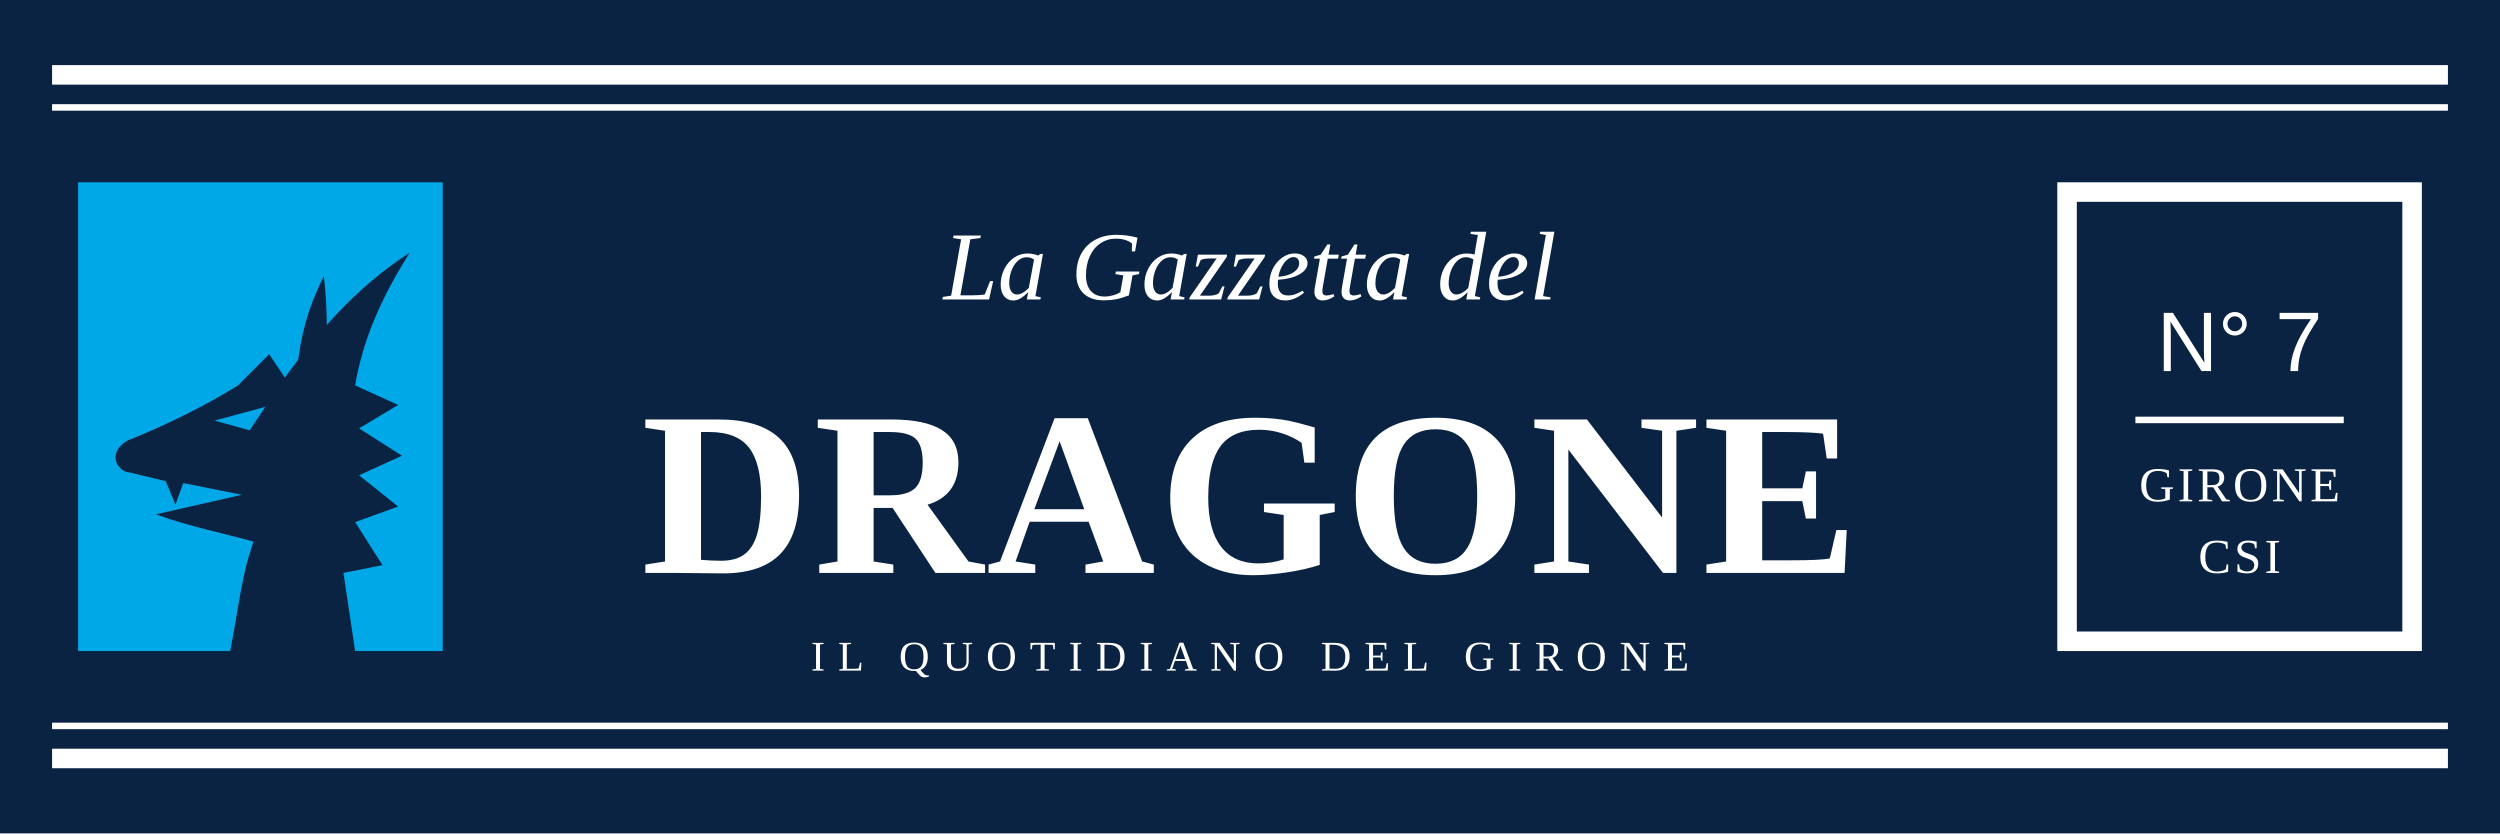
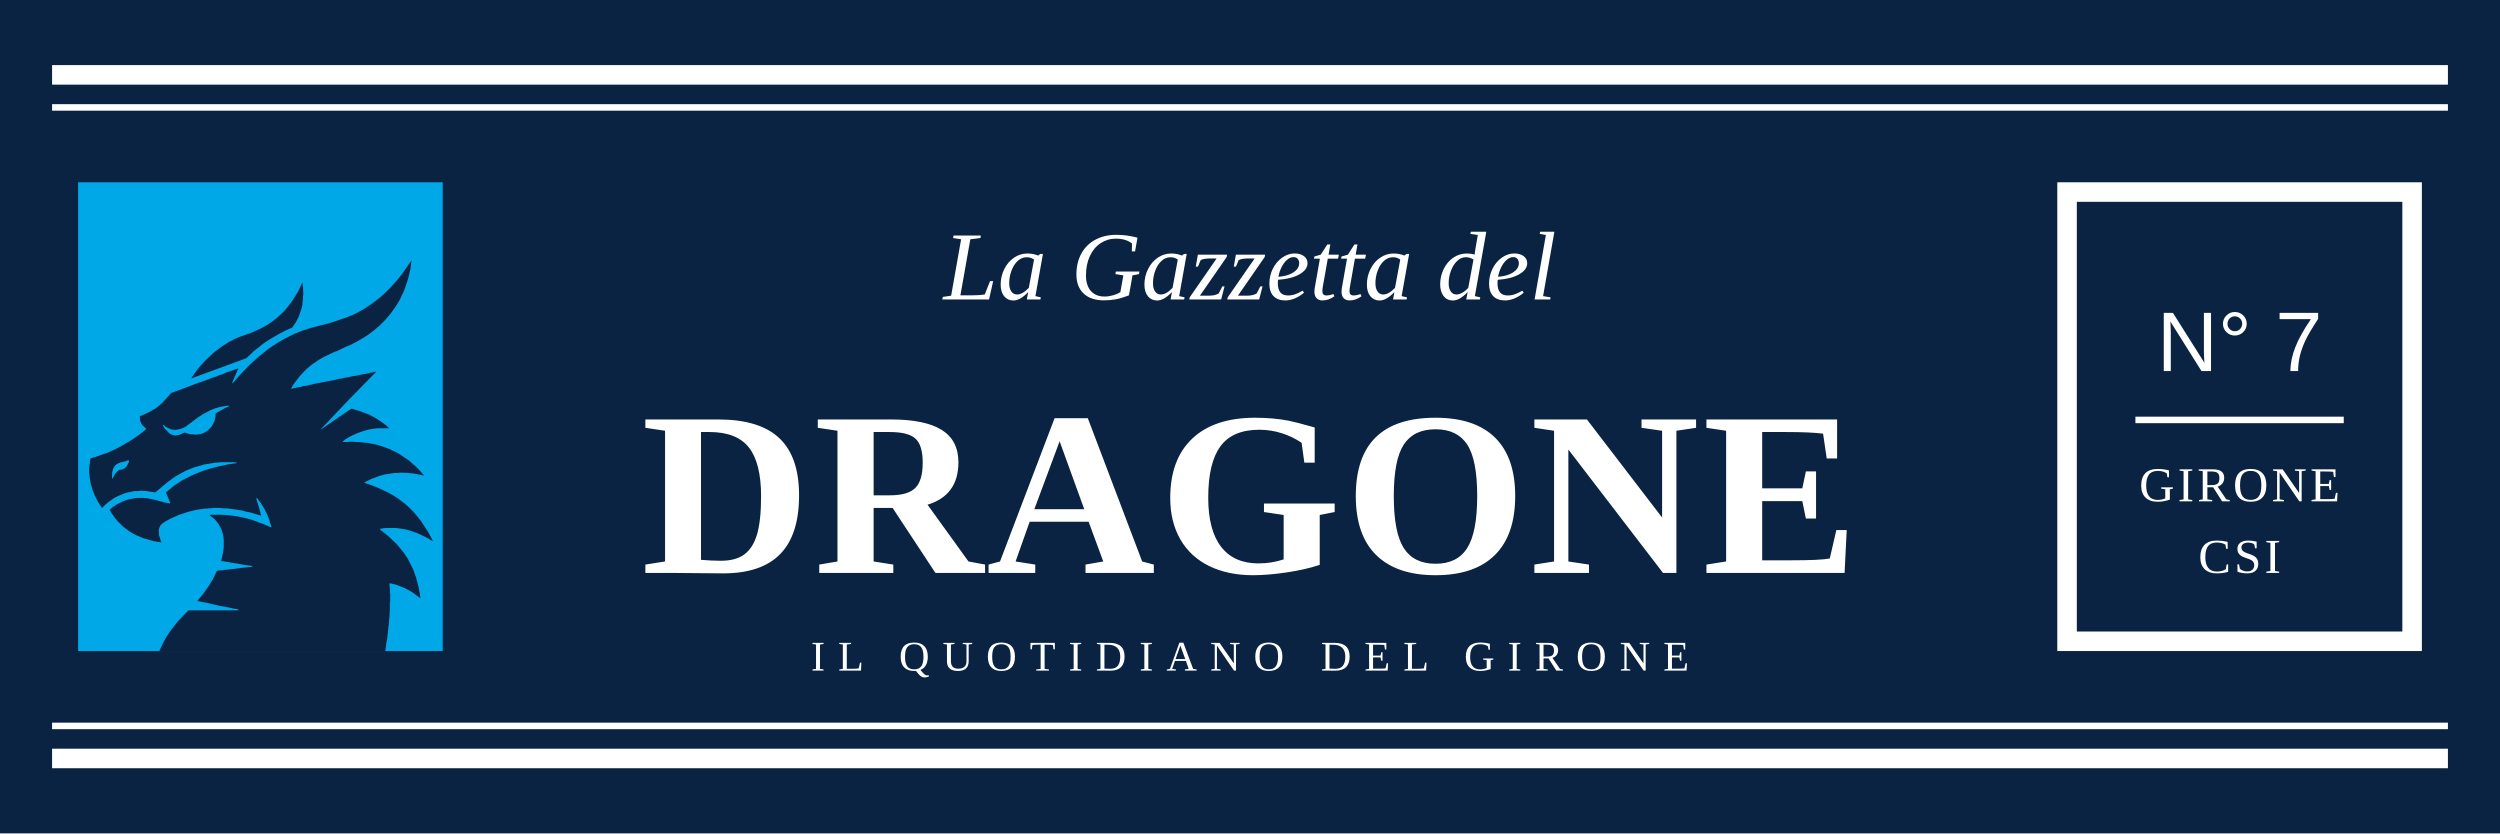
<svg xmlns="http://www.w3.org/2000/svg" viewBox="0 0 768 256">
  <rect width="768" height="256" fill="#0A2342" />
  <rect x="16" y="20" width="736" height="6" fill="#FFFFFF" />
  <rect x="16" y="32" width="736" height="2" fill="#FFFFFF" />
  <rect x="16" y="222" width="736" height="2" fill="#FFFFFF" />
  <rect x="16" y="230" width="736" height="6" fill="#FFFFFF" />
  <rect x="24" y="56" width="112" height="144" fill="#00A8E8" />
  <clipPath id="ear">
    <rect x="24" y="56" width="112" height="144" />
  </clipPath>
  <g clip-path="url(#ear)">
-     <g transform="translate(3.5 60.8) scale(0.6)" fill="#0A2342">
-       <path d="M146 90 C148 70 152 56 160 40 C162 58 162 74 160 92 Z" />
-       <path fill-rule="evenodd" d="M140 92 C156 70 176 46 204 28 C190 50 180 72 176 96 L198 106 L178 118 L200 132 L178 142 L198 158 L176 166 L190 188 L170 192 L176 232 L112 232 C116 212 118 192 124 176 C110 172 90 168 74 162 L118 152 L88 146 L84 157 L79 145 L58 140 C51 136 52 128 60 124 C80 116 100 106 116 96 L132 80 Z M104 114 L130 107 L122 119 Z" />
+     <g transform="translate(20 80) scale(0.47)" fill="#0A2342">
+       <path fill-rule="evenodd" d="M155.1 14.4 L154.8 14.7 L154.8 15.0 L152.3 20.3 L147.9 27.3 L143.6 32.7 L139.2 36.9 L135.5 39.9 L132.3 42.0 L127.9 44.5 L120.9 47.6 L115.0 49.6 L111.2 51.2 L107.4 53.1 L102.5 56.2 L97.2 60.2 L91.6 65.5 L88.5 68.9 L85.9 72.1 L82.6 76.8 L82.6 77.1 L118.5 63.9 L123.7 59.0 L129.9 54.1 L134.1 51.4 L139.7 48.1 L144.8 45.5 L148.4 43.9 L150.7 40.6 L152.7 36.8 L154.6 31.2 L155.1 28.9 L155.2 26.8 L155.4 26.7 L155.5 23.0 L155.7 22.8 L155.5 17.4 L155.4 17.2ZM226.4 0.0 L220.5 8.5 L216.7 13.3 L212.6 17.8 L207.8 22.5 L204.7 25.1 L200.2 28.5 L195.3 31.8 L189.2 35.1 L184.1 37.2 L172.8 41.0 L161.3 43.9 L155.4 45.8 L150.0 47.9 L142.5 51.7 L138.6 54.0 L133.0 57.7 L126.1 63.3 L121.1 67.8 L114.0 75.1 L109.5 80.4 L109.3 79.7 L113.2 70.6 L104.6 73.5 L103.4 74.2 L100.5 75.1 L98.8 75.9 L95.8 76.8 L94.1 77.6 L89.9 79.0 L88.7 79.6 L87.4 79.9 L76.1 84.2 L69.4 86.6 L63.7 92.9 L61.8 94.6 L59.2 96.7 L54.7 99.3 L48.8 101.9 L49.0 104.6 L49.9 106.7 L50.5 107.7 L53.0 110.0 L53.0 110.3 L48.3 114.0 L43.1 117.6 L35.0 122.3 L31.3 124.1 L26.9 126.0 L23.2 127.2 L22.7 127.5 L16.7 129.4 L16.2 131.4 L16.1 133.3 L15.9 133.4 L15.9 134.8 L15.7 135.0 L15.7 139.3 L15.9 139.5 L16.1 142.3 L16.8 146.3 L17.9 149.6 L17.9 150.0 L19.5 153.9 L21.5 157.8 L24.0 161.7 L24.3 161.7 L26.1 159.8 L28.8 157.6 L32.3 155.2 L35.0 153.8 L39.5 152.0 L45.1 150.8 L48.8 150.7 L49.0 150.5 L52.8 150.7 L53.0 150.8 L54.2 150.8 L54.4 151.0 L57.2 151.3 L58.1 151.6 L59.0 151.6 L67.1 144.8 L72.1 141.2 L78.6 137.6 L84.2 135.3 L91.3 133.3 L94.6 132.8 L94.7 132.7 L96.7 132.5 L96.9 132.3 L98.0 132.3 L98.1 132.2 L101.4 132.0 L101.5 131.9 L110.1 131.9 L110.2 132.0 L111.9 132.0 L112.1 132.2 L111.9 132.5 L111.3 132.7 L110.2 132.7 L110.1 132.8 L106.5 133.3 L102.6 134.2 L101.2 134.4 L93.6 136.4 L89.9 137.6 L83.7 140.1 L76.4 143.8 L70.8 147.5 L65.9 151.7 L68.7 158.4 L68.5 158.9 L64.6 158.1 L63.2 157.6 L62.6 157.6 L59.7 156.7 L53.9 155.5 L51.3 155.3 L51.1 155.2 L46.0 155.3 L40.7 156.4 L37.8 157.5 L33.7 159.5 L31.0 161.4 L29.2 162.8 L29.2 163.1 L30.3 165.1 L32.7 168.5 L34.4 170.5 L37.8 173.9 L41.7 176.9 L43.7 178.1 L46.6 179.7 L51.0 181.5 L57.9 183.5 L62.8 184.3 L62.8 183.9 L61.4 179.7 L61.2 176.3 L61.5 174.9 L62.1 173.5 L63.4 172.1 L64.9 171.0 L68.8 168.8 L74.7 166.2 L80.9 164.2 L86.3 162.9 L90.2 162.4 L90.4 162.3 L93.6 162.1 L93.8 162.0 L96.1 162.0 L96.3 161.8 L102.2 161.8 L102.3 162.0 L106.7 162.1 L106.8 162.3 L111.6 162.8 L116.6 163.7 L117.4 164.0 L121.3 164.8 L126.1 166.3 L128.1 166.8 L126.8 161.7 L125.0 155.8 L125.1 155.2 L125.6 155.5 L127.9 158.6 L130.1 162.1 L132.0 165.9 L133.7 170.2 L133.8 171.1 L134.9 174.2 L134.6 174.5 L129.9 172.4 L125.9 171.0 L125.4 170.7 L120.6 169.1 L115.7 167.9 L111.6 167.1 L107.0 166.6 L106.8 166.5 L105.3 166.5 L105.1 166.3 L102.5 166.3 L102.3 166.2 L94.4 166.3 L94.7 166.8 L97.2 168.6 L98.4 169.9 L100.2 172.1 L102.2 175.8 L103.1 178.7 L103.6 181.2 L103.6 182.3 L103.7 182.5 L103.7 187.6 L103.6 187.7 L103.6 189.1 L103.4 189.3 L103.4 190.2 L102.3 195.2 L101.9 196.3 L102.5 196.6 L103.3 196.6 L103.4 196.7 L104.2 196.7 L104.3 196.9 L105.1 196.9 L110.9 198.0 L111.8 198.0 L117.5 199.1 L122.3 199.7 L122.6 200.0 L121.9 200.3 L116.8 200.8 L116.6 200.9 L115.5 200.9 L114.1 201.2 L112.7 201.2 L112.6 201.4 L107.4 201.9 L107.3 202.0 L103.6 202.3 L103.4 202.5 L100.6 202.6 L99.2 202.9 L96.6 208.4 L93.6 213.2 L90.4 217.7 L86.5 222.5 L87.3 222.8 L93.0 223.9 L100.2 225.6 L107.8 227.0 L110.1 227.6 L112.4 227.9 L113.6 228.4 L113.2 228.7 L80.9 228.7 L80.3 229.0 L73.9 235.7 L68.8 242.2 L66.3 245.9 L64.5 249.2 L62.0 254.3 L61.4 255.8 L61.5 256.0 L208.9 256.0 L209.4 254.6 L210.0 249.9 L210.3 248.9 L210.3 247.9 L210.5 247.8 L210.5 246.8 L210.6 246.7 L211.4 238.9 L211.5 238.8 L211.9 233.5 L212.0 233.3 L212.2 228.2 L212.3 228.1 L212.3 223.4 L212.5 223.3 L212.5 217.8 L212.3 217.7 L212.3 214.4 L212.2 214.3 L212.0 211.3 L212.3 211.0 L216.2 211.9 L222.3 214.3 L226.9 216.9 L232.2 220.8 L232.2 219.7 L232.0 219.5 L232.0 218.8 L231.1 213.8 L229.4 207.3 L227.4 201.7 L224.0 195.0 L221.3 191.0 L217.0 185.7 L211.5 180.4 L206.1 176.1 L205.8 175.6 L206.1 175.3 L207.8 175.2 L208.0 175.0 L209.5 175.0 L209.7 174.9 L216.2 174.9 L216.4 175.0 L217.8 175.0 L217.9 175.2 L218.8 175.2 L222.9 175.9 L226.4 176.9 L230.3 178.3 L236.1 181.1 L240.3 183.5 L240.3 183.2 L237.1 177.2 L232.3 169.9 L227.4 164.0 L222.7 159.5 L217.9 155.8 L214.8 153.8 L210.9 151.6 L203.8 148.3 L200.2 146.9 L195.9 145.5 L195.7 145.1 L200.4 142.7 L206.0 140.7 L208.9 139.9 L212.9 139.3 L213.1 139.2 L214.2 139.2 L214.3 139.0 L218.4 138.9 L218.5 138.7 L224.4 138.9 L224.6 139.0 L227.4 139.2 L234.7 140.6 L230.2 135.6 L224.9 130.9 L217.8 126.1 L211.9 123.2 L204.7 120.7 L198.1 119.3 L194.3 119.0 L194.2 118.8 L192.5 118.8 L192.3 118.7 L189.2 118.7 L189.1 118.5 L185.6 118.5 L185.5 118.7 L181.6 118.7 L181.4 118.5 L182.7 117.3 L185.6 115.4 L190.8 113.0 L195.3 111.4 L198.2 110.6 L201.5 110.0 L202.6 110.0 L202.7 109.8 L204.3 109.8 L204.4 109.7 L211.7 109.7 L210.2 108.1 L205.8 104.9 L202.4 102.7 L198.5 100.7 L191.5 98.1 L191.1 98.1 L187.7 97.0 L186.9 97.0 L172.1 107.1 L167.6 110.3 L167.3 110.5 L167.2 110.3 L185.3 91.2 L203.3 72.8 L202.6 72.8 L196.3 74.2 L195.6 74.2 L190.0 75.4 L186.9 75.9 L185.3 76.3 L182.2 76.8 L181.4 77.1 L179.1 77.4 L178.3 77.7 L177.6 77.7 L176.8 78.0 L162.2 80.8 L161.4 81.1 L159.3 81.5 L158.5 81.8 L155.5 82.2 L154.8 82.5 L151.0 83.2 L148.7 83.8 L147.9 83.8 L147.8 83.6 L149.3 81.0 L153.4 75.6 L157.7 71.1 L161.4 68.0 L165.8 65.0 L169.3 63.0 L176.2 59.7 L177.6 59.3 L183.8 56.3 L185.5 55.7 L190.1 53.4 L195.3 50.4 L197.9 48.7 L202.2 45.5 L205.8 42.4 L209.5 38.6 L212.9 34.6 L216.8 29.0 L218.7 25.8 L221.5 19.9 L224.1 12.3 L225.7 5.7 L226.3 1.1 L226.4 0.9ZM41.7 130.6 L41.8 131.1 L41.5 132.2 L40.3 134.5 L38.9 135.9 L37.6 136.5 L35.3 137.0 L34.5 137.5 L32.7 139.5 L31.1 142.4 L30.8 142.6 L30.6 142.4 L30.8 138.4 L31.4 136.1 L32.3 134.5 L33.4 133.4 L35.0 132.5 L36.7 131.9 L39.5 131.3 L40.6 130.8ZM107.3 95.1 L107.0 95.4 L103.9 96.8 L98.8 99.8 L98.4 100.1 L98.3 100.7 L98.3 102.1 L97.7 104.9 L96.4 107.5 L95.5 108.9 L93.3 111.1 L92.2 111.9 L90.1 113.0 L88.7 113.4 L87.1 113.7 L84.3 113.9 L84.2 113.7 L81.7 113.6 L78.4 112.6 L77.8 112.6 L75.0 113.9 L73.5 114.3 L72.7 114.3 L72.5 114.5 L70.8 114.3 L69.0 113.6 L67.9 112.8 L65.2 110.0 L63.8 107.5 L64.0 107.4 L64.5 107.5 L65.2 108.3 L66.6 109.2 L69.4 110.5 L72.2 110.8 L72.4 110.6 L73.6 110.6 L75.0 110.3 L77.2 109.5 L78.6 108.8 L86.3 103.0 L89.6 100.8 L94.6 98.1 L98.0 96.7 L101.9 95.6 L104.3 95.3 L104.5 95.1 L105.6 95.1 L105.7 95.0 L107.1 95.0Z" />
    </g>
  </g>
  <path fill="#FFFFFF" fill-rule="evenodd" d="M632 56 H744 V200 H632 Z M638 62 H738 V194 H638 Z" />
  <text x="688" y="114" font-family="'Franklin Gothic Demi', 'Franklin Gothic Medium', Arial, sans-serif" font-size="26" text-anchor="middle" fill="#FFFFFF">N° 7</text>
  <rect x="656" y="128" width="64" height="2" fill="#FFFFFF" />
  <text x="688" y="154" font-family="Georgia, 'Times New Roman', serif" font-size="15" letter-spacing="1" text-anchor="middle" fill="#FFFFFF">GIRONE</text>
  <text x="688" y="176" font-family="Georgia, 'Times New Roman', serif" font-size="15" letter-spacing="1" text-anchor="middle" fill="#FFFFFF">CSI</text>
  <text x="384" y="92" font-family="Georgia, 'Times New Roman', serif" font-size="30" font-style="italic" text-anchor="middle" fill="#FFFFFF">La Gazzetta del</text>
  <text x="384" y="176" font-family="Georgia, 'Times New Roman', serif" font-size="72" font-weight="700" letter-spacing="1" text-anchor="middle" fill="#FFFFFF">DRAGONE</text>
  <text x="384" y="206" font-family="Georgia, 'Times New Roman', serif" font-size="13" letter-spacing="4" text-anchor="middle" fill="#FFFFFF">IL QUOTIDIANO DEL GIRONE</text>
</svg>
